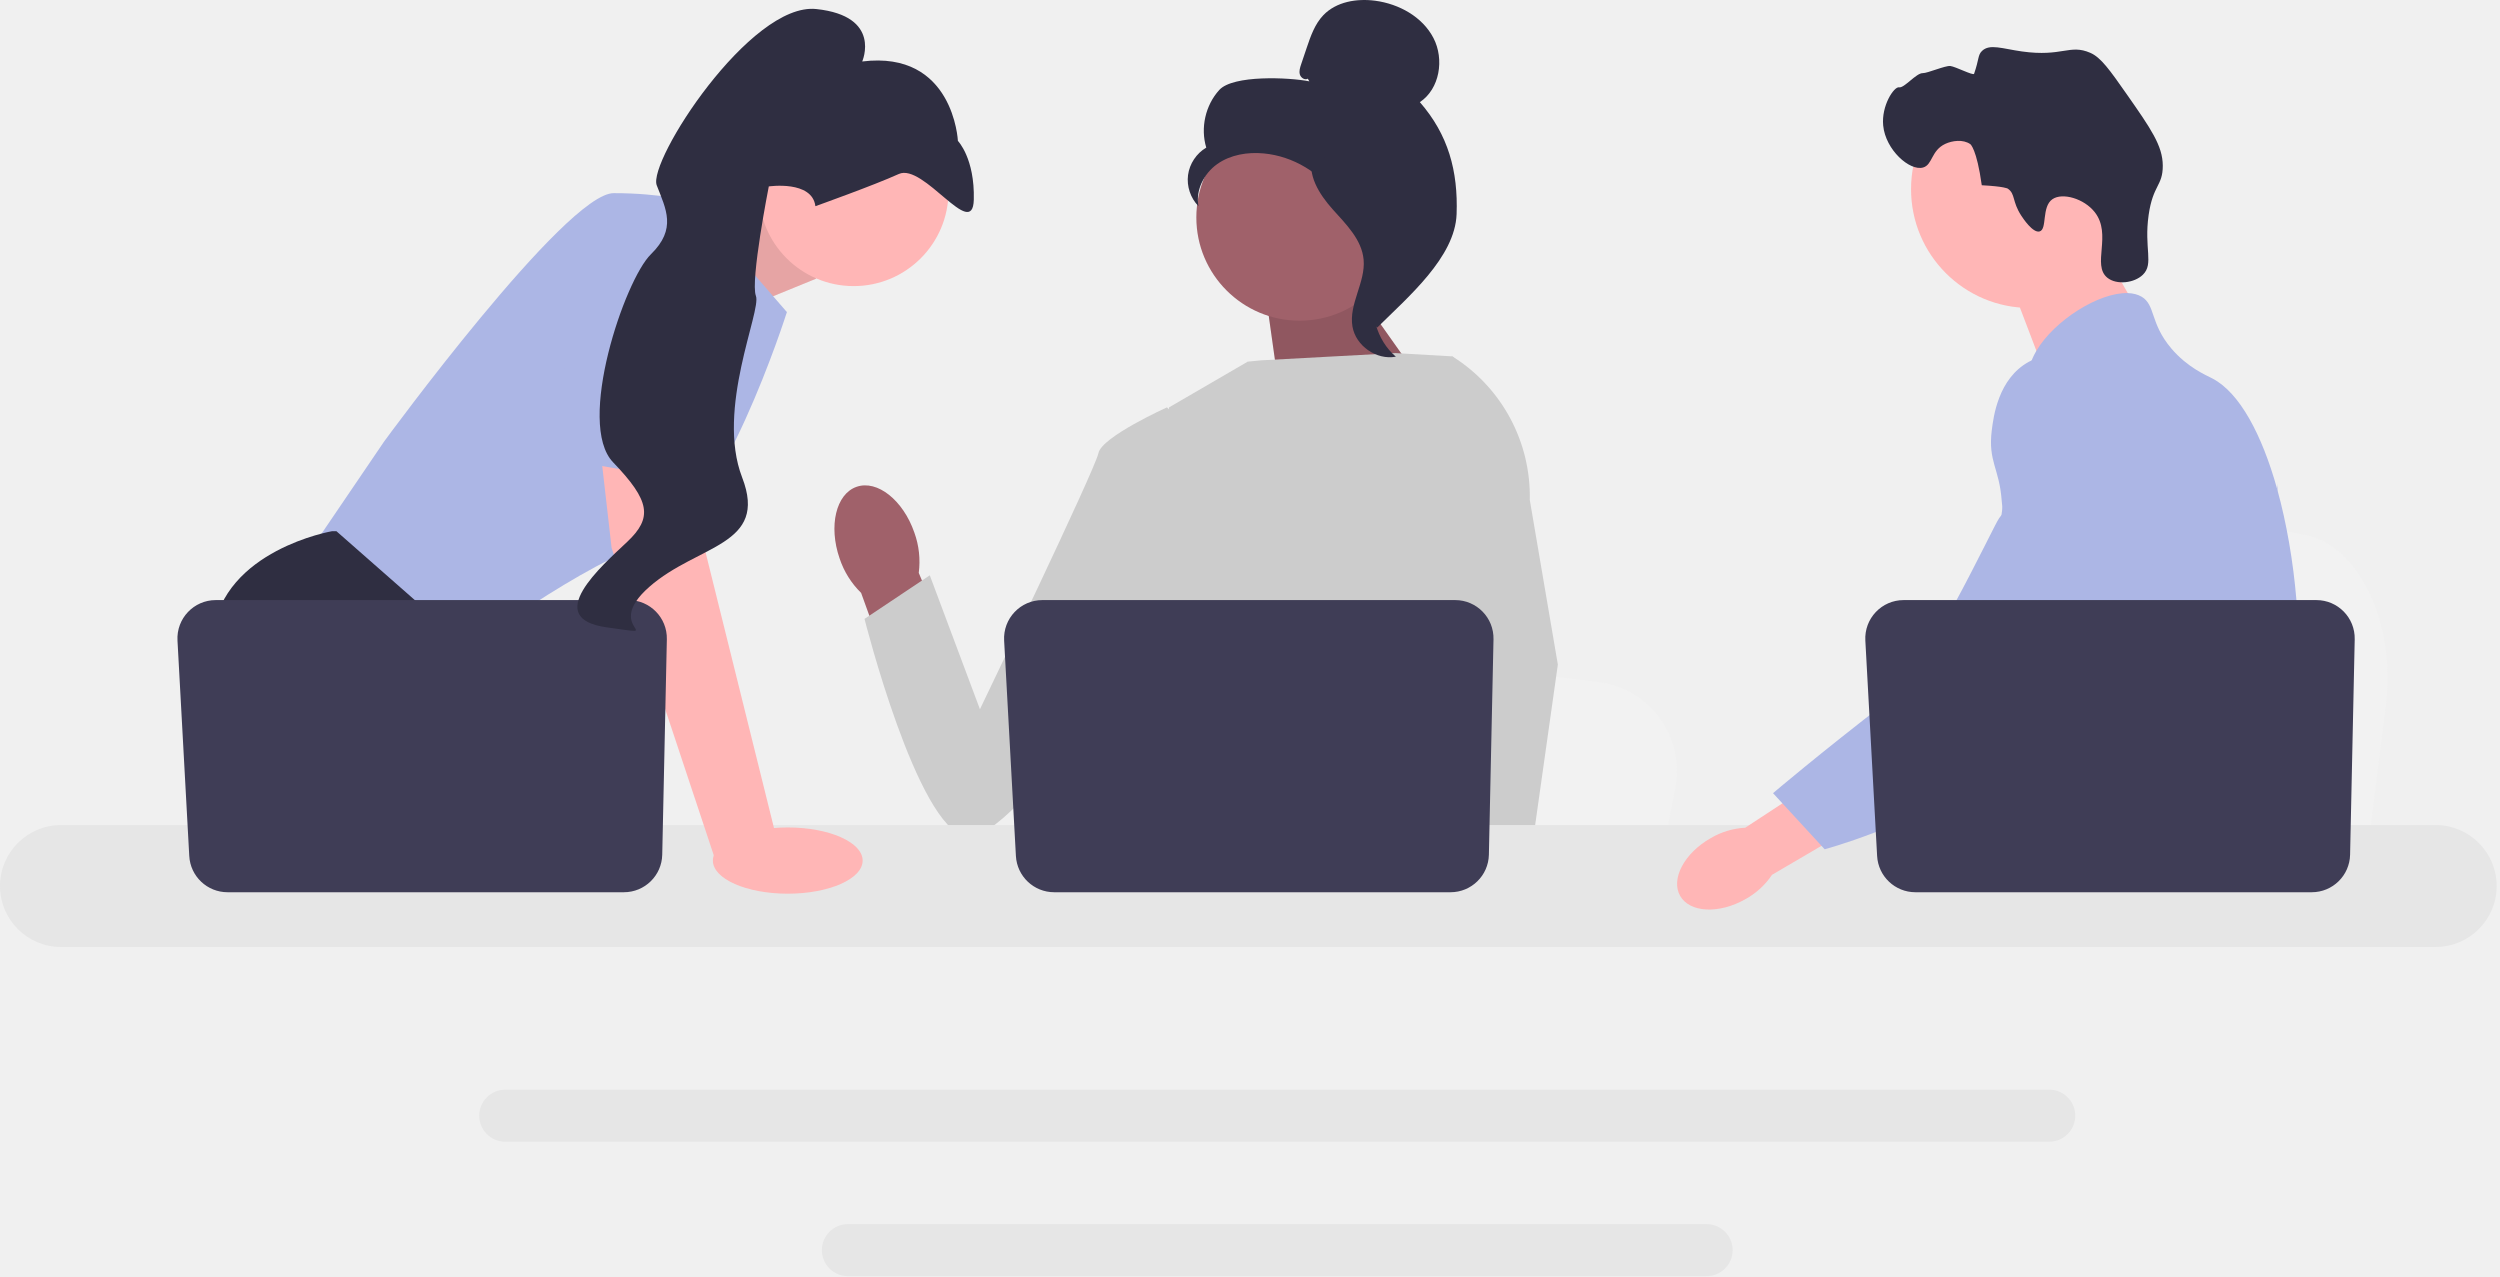
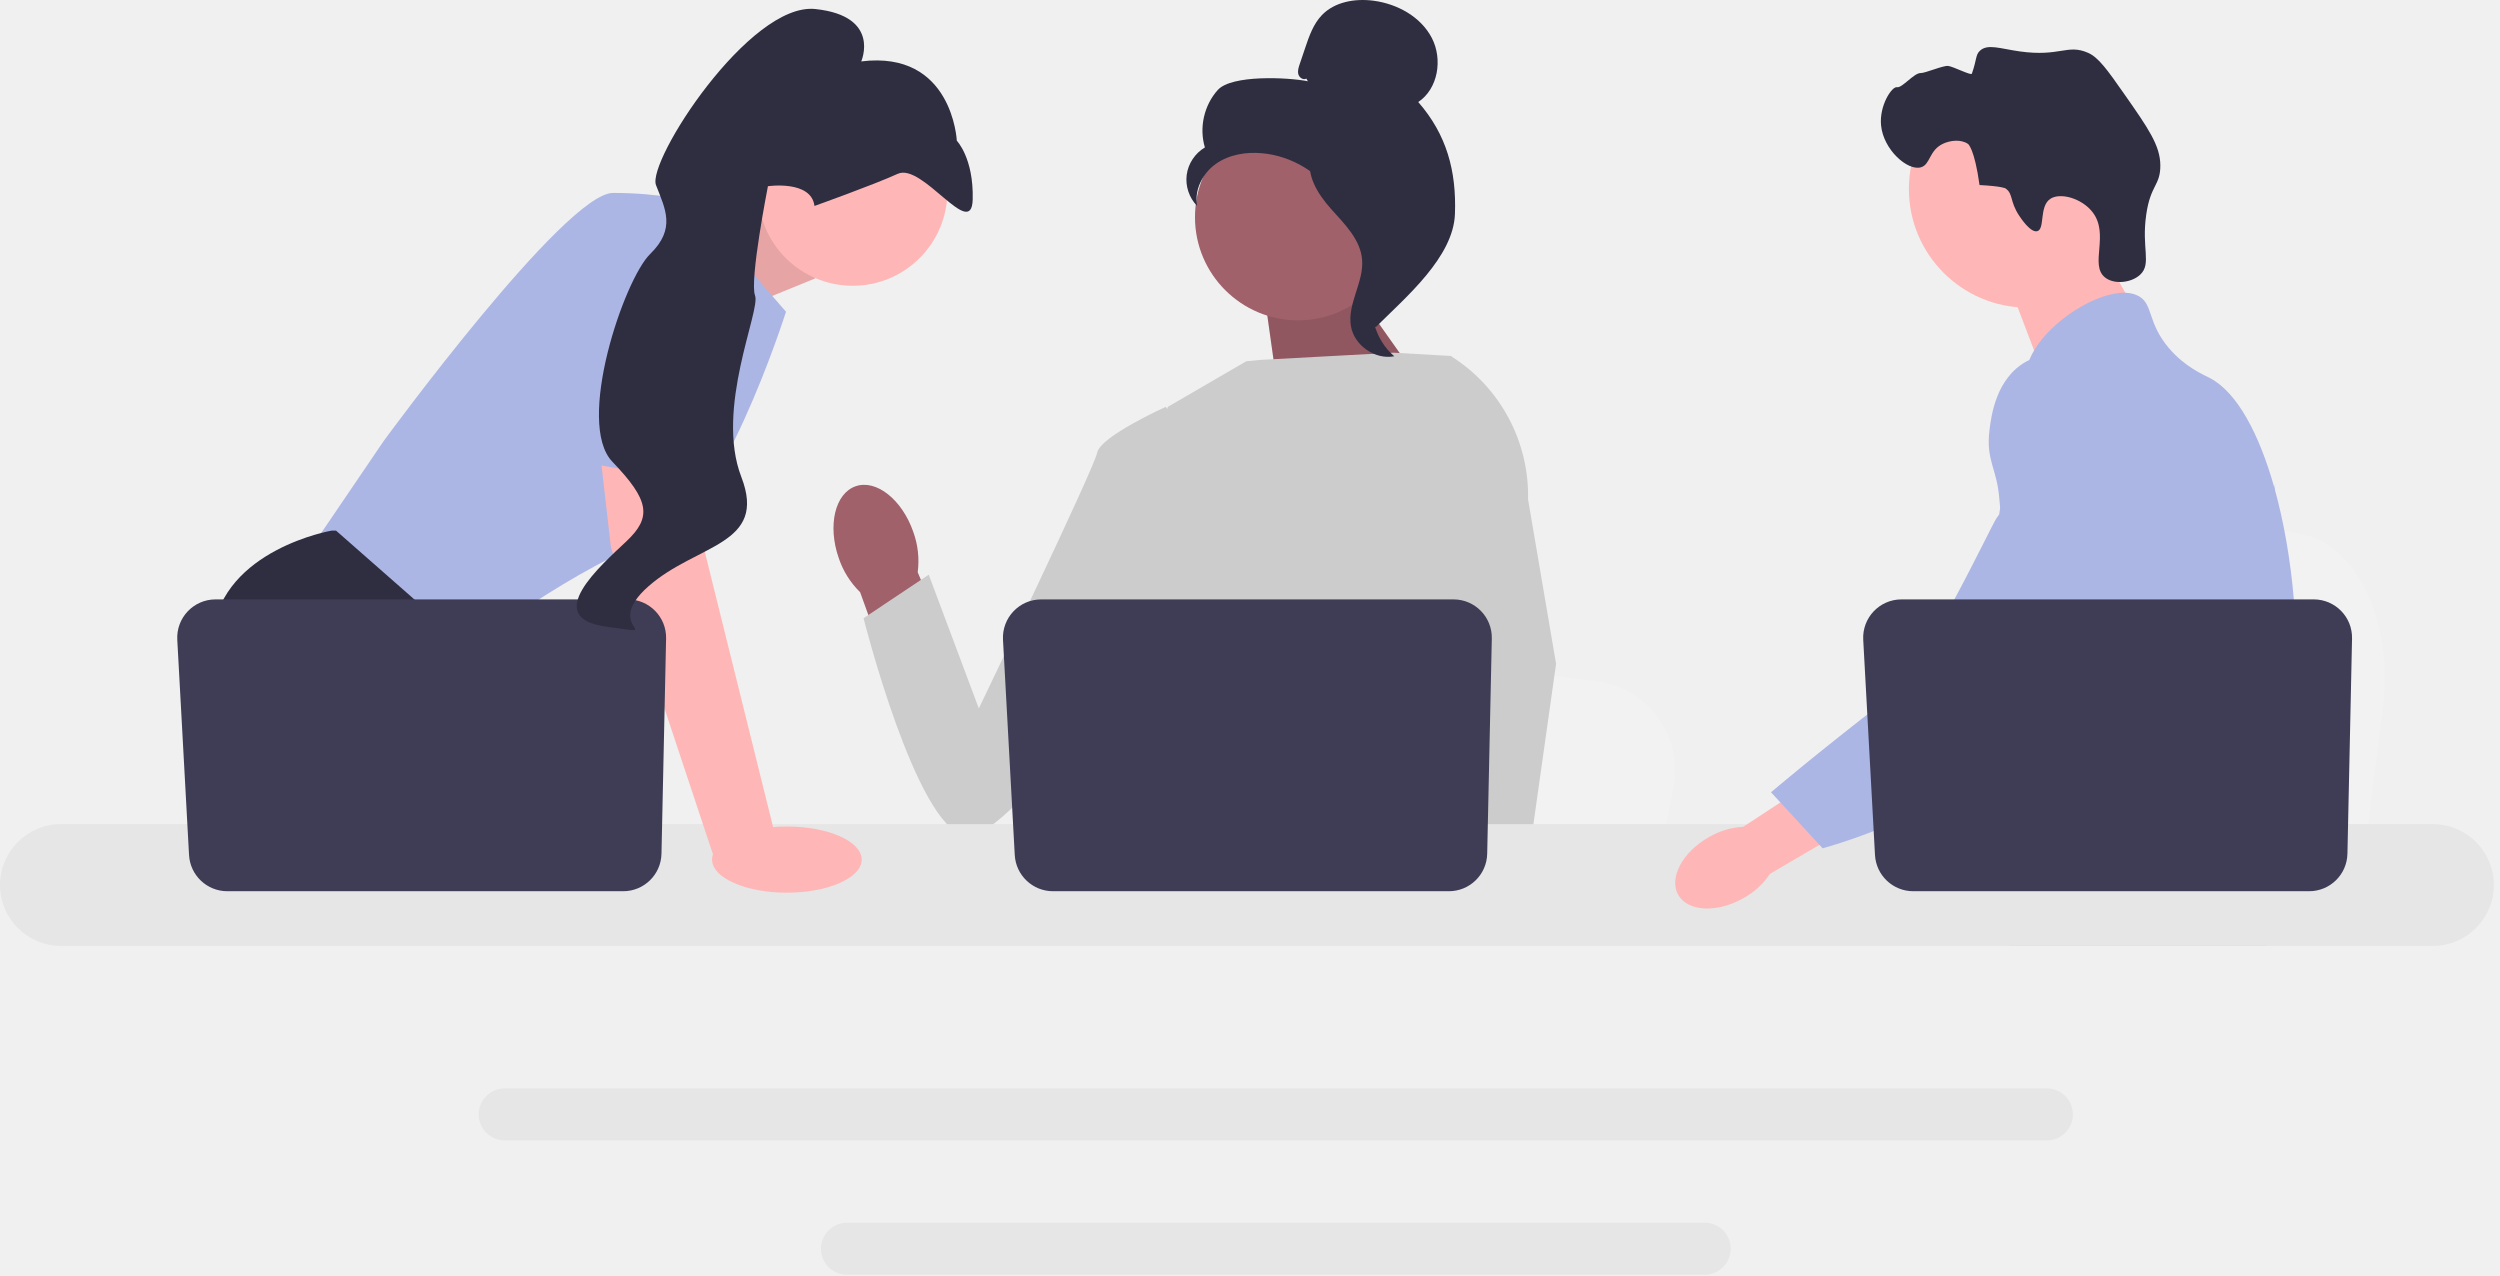
- <svg xmlns="http://www.w3.org/2000/svg" width="621" height="317" viewBox="0 0 621 317" fill="none">
-   <g clip-path="url(#clip0_175_223)">
-     <path d="M592.646 175.255L590.703 190.725L585.882 229.148H489.02C489.776 220.536 490.81 208.141 491.915 194.759C492.024 193.423 492.138 192.078 492.247 190.725C495.017 157.088 498.048 119.023 498.048 119.023L510.782 121.396L535.489 125.99L545.556 127.861L572.516 132.881C585.958 135.378 595.204 154.841 592.646 175.255Z" fill="#F2F2F2" />
-     <path d="M519.379 56.778L531.29 77.622L508.396 93.847L498.63 68.225L519.379 56.778Z" fill="#FFB6B6" />
-     <path d="M504.215 76.497C520.512 76.497 533.723 63.286 533.723 46.989C533.723 30.691 520.512 17.48 504.215 17.48C487.917 17.48 474.706 30.691 474.706 46.989C474.706 63.286 487.917 76.497 504.215 76.497Z" fill="#FFB6B6" />
-     <path d="M502.096 53.586C499.752 50.02 500.672 48.154 498.711 46.844C498.71 46.844 497.921 46.316 492.272 46.016C491.007 36.912 489.428 35.808 489.428 35.808C487.608 34.536 484.908 34.949 483.227 35.727C479.674 37.373 480.086 40.929 477.694 41.609C474.388 42.549 468.375 37.251 467.783 31.185C467.3 26.238 470.487 21.433 471.751 21.687C473.005 21.939 476.006 18.107 477.627 18.166C478.733 18.207 483.255 16.241 484.471 16.395C485.8 16.563 490.18 18.849 490.362 18.326C491.631 14.697 491.258 13.691 492.334 12.652C494.241 10.813 497.361 12.094 502.255 12.782C512.325 14.197 514.082 10.876 519.243 13.127C521.849 14.264 524.031 17.33 528.287 23.415C534.239 31.926 537.215 36.181 537.234 41.144C537.254 46.206 534.803 45.884 533.726 53.377C532.528 61.718 535.074 65.532 532.292 68.242C530.142 70.337 525.772 70.834 523.476 68.996C519.545 65.849 524.69 58.255 520.339 52.707C517.669 49.301 512.299 47.786 509.839 49.469C507.058 51.373 508.59 56.96 506.634 57.49C504.959 57.943 502.504 54.207 502.096 53.586Z" fill="#2F2E41" />
-     <path d="M570.835 169.807C570.012 183.88 566.743 188.323 565.597 204.944C565.347 208.593 565.197 212.828 565.197 217.879C565.197 219.167 565.204 220.412 565.204 221.628C565.204 224.218 565.155 226.665 564.853 229.148C564.625 231.13 564.232 233.126 563.58 235.229H500.025C500.018 235.215 500.018 235.201 500.011 235.186C499.639 233.57 499.403 232.024 499.224 230.543C499.167 230.071 499.116 229.606 499.074 229.148C499.016 228.611 498.966 228.082 498.917 227.56C498.723 225.478 498.53 223.51 498.072 221.628C497.457 219.031 496.34 216.584 494.051 214.223C493.114 213.257 492.177 212.506 491.261 211.848C491.082 211.726 490.91 211.605 490.731 211.483C488.199 209.744 485.802 208.492 483.727 204.944C483.691 204.894 483.663 204.836 483.634 204.786C483.276 204.164 482.346 202.532 481.673 200.358C480.965 198.097 480.536 195.256 481.309 192.352C483.148 185.469 489.959 184.782 495.525 177.827C496.126 177.076 496.72 176.246 497.285 175.323C499.803 171.231 500.483 167.625 501.284 163.339C501.413 162.645 501.528 161.958 501.621 161.293C501.693 160.792 501.757 160.299 501.807 159.812C502.25 155.727 502.036 152.207 501.514 149.059C499.811 138.749 494.788 132.367 498.337 123.116C499.453 120.211 501.034 118.029 502.629 116.161C506.006 112.205 509.477 109.636 508.876 104.528C508.267 99.377 504.361 98.668 503.925 94.168C503.703 91.893 504.447 89.496 505.842 87.142V87.135C510.307 79.558 521.454 72.582 528.536 72.804C529.846 72.84 531.005 73.133 531.971 73.698C535.47 75.759 534.01 80.259 539.369 86.57C543.354 91.256 547.861 93.131 549.571 94.018C556.347 97.552 561.856 107.977 565.597 121.306C565.626 121.406 565.655 121.506 565.683 121.613C567.995 129.963 569.626 139.443 570.435 149.059C570.778 153.13 570.978 157.222 571.021 161.271C571.057 164.505 570.985 167.31 570.835 169.807Z" fill="#ACB6E5" />
-     <path d="M523.242 218.022L521.947 221.628L521.132 223.889L519.242 229.148L517.053 235.229H502.98L505.341 229.148L506.436 226.315L508.253 221.628L511.301 213.758L523.242 218.022Z" fill="#FFB6B6" />
-     <path d="M565.82 120.075C565.784 120.54 565.734 121.055 565.684 121.613C565.126 127.294 563.809 137.461 561.885 149.059C560.869 155.176 559.681 161.694 558.343 168.169C555.467 182.142 551.89 195.9 547.847 204.944C547.125 206.575 546.381 208.049 545.622 209.351C545.043 210.346 544.434 211.325 543.798 212.291C541.737 215.461 539.426 218.466 537.029 221.271C536.936 221.392 536.829 221.507 536.722 221.628C536.335 222.086 535.934 222.537 535.534 222.988C533.573 225.198 531.57 227.259 529.631 229.148C527.271 231.452 524.995 233.491 522.956 235.229H500.104L500.011 235.186L496.72 233.727C496.72 233.727 497.657 232.625 499.224 230.543C499.546 230.121 499.889 229.656 500.262 229.148C500.719 228.525 501.213 227.838 501.742 227.094C502.844 225.535 504.096 223.703 505.441 221.628C508.046 217.614 511.015 212.678 514.013 206.961C514.357 206.296 514.707 205.623 515.057 204.944C515.064 204.922 515.079 204.901 515.086 204.879C515.68 203.72 516.267 202.525 516.853 201.309C521.826 190.963 523.25 182.378 523.658 179.595C524.23 175.66 525.024 170.157 524.809 164.105C524.666 160.113 524.087 155.891 522.706 151.699V151.692C522.419 150.812 522.097 149.932 521.733 149.059C521.081 147.492 520.309 145.946 519.393 144.422C515.351 137.711 512.067 137.432 509.455 130.12C508.682 127.952 506.929 123.059 507.466 117.893V117.886C507.531 117.249 507.638 116.605 507.781 115.961V115.954C507.817 115.775 507.867 115.589 507.917 115.41C508.325 113.829 508.997 112.262 510.02 110.774C512.017 107.884 514.742 106.166 517.182 105.143L517.19 105.136C520.008 103.963 522.441 103.712 522.913 103.669C533.366 102.739 541.472 111.525 545.901 116.326C547.611 118.179 549.178 119.732 550.609 120.998C561.748 130.943 564.804 124.589 565.598 121.306C565.719 120.798 565.784 120.361 565.82 120.075Z" fill="#ACB6E5" />
-     <path d="M565.855 119.703C565.855 119.739 565.848 119.86 565.82 120.061C565.834 119.953 565.841 119.846 565.848 119.746C565.848 119.724 565.848 119.71 565.855 119.703Z" fill="#ACB6E5" />
-     <path d="M509.033 270.674H125.507C121.944 270.674 119.04 273.571 119.04 277.134C119.04 280.704 121.944 283.602 125.507 283.602H509.033C512.596 283.602 515.494 280.704 515.494 277.134C515.494 273.571 512.596 270.674 509.033 270.674Z" fill="#E6E6E6" />
-     <path d="M423.921 304.072H210.612C207.049 304.072 204.151 306.969 204.151 310.532C204.151 314.095 207.049 317 210.612 317H423.921C427.484 317 430.389 314.095 430.389 310.532C430.389 306.969 427.484 304.072 423.921 304.072Z" fill="#E6E6E6" />
-     <path d="M168.184 58.149L192.355 47.977L202.723 69.23L177.323 79.598L168.184 58.149Z" fill="#FFB6B6" />
-     <path opacity="0.1" d="M168.184 58.149L192.355 47.977L202.723 69.23L177.323 79.598L168.184 58.149Z" fill="black" />
-     <path d="M171.62 50.05L195.466 77.524C195.466 77.524 178.878 129.88 162.29 134.545C145.702 139.211 115.118 162.019 115.118 162.019L76.758 137.137L95.42 109.663C95.42 109.663 140.518 47.977 152.441 47.977C164.363 47.977 171.62 50.05 171.62 50.05Z" fill="#ACB6E5" />
-     <path d="M139.404 229.148H83.897L80.387 224.457L66.059 205.303L62.762 200.897C62.762 200.897 50.322 178.088 52.913 157.354C55.505 136.619 82.461 131.953 82.461 131.953H83.57L116.569 160.951L114.6 187.938L125.05 205.303L139.404 229.148Z" fill="#2F2E41" />
-     <path d="M95.264 229.148H80.387V207.117L95.264 229.148Z" fill="#2F2E41" />
-     <path d="M416.147 195.703L414.296 205.303L409.704 229.148H317.438C318.159 223.804 319.144 216.111 320.196 207.807C320.3 206.977 320.409 206.143 320.512 205.303C323.151 184.428 326.038 160.806 326.038 160.806L338.168 162.278L361.702 165.129L371.292 166.29L396.972 169.406C409.776 170.956 418.583 183.034 416.147 195.703Z" fill="#F2F2F2" />
-     <path d="M546.72 229.148H496.676C497.438 228.251 497.868 227.733 497.868 227.733L512.87 225.255L543.78 220.154C543.78 220.154 545.19 223.798 546.72 229.148Z" fill="#2F2E41" />
-     <path d="M334.448 68.518L356.211 99.296L318.249 100.429L314.175 71.505L334.448 68.518Z" fill="#A0616A" />
-     <path opacity="0.1" d="M334.448 68.518L356.211 99.296L318.249 100.429L314.175 71.505L334.448 68.518Z" fill="black" />
-     <path d="M227.122 132.287C224.33 124.232 217.91 119.143 212.783 120.921C207.657 122.699 205.766 130.669 208.561 138.727C209.633 141.961 211.464 144.892 213.901 147.273L226.164 181.255L241.988 175.161L228.219 142.308C228.659 138.928 228.283 135.492 227.122 132.287Z" fill="#A0616A" />
-     <path d="M374.438 116.604L374.408 147.971L371.489 159.557L365.487 183.386L361.117 205.303L357.861 221.632L356.7 227.463C355.824 228.049 354.953 228.609 354.082 229.148H278.26C273.952 226.561 271.542 224.55 271.542 224.55C271.542 224.55 272.734 223.43 274.098 221.632C276.399 218.594 279.183 213.618 277.477 208.864C277.12 207.869 277.026 206.656 277.135 205.303C277.83 196.377 287.192 181.282 287.192 181.282L285.253 158.878L284.403 149.06L290.397 101.188L309.934 89.83L313.307 89.504L346.602 87.705L360.364 88.498L360.991 88.669L374.438 116.604Z" fill="#CCCCCC" />
-     <path d="M375.916 229.148H359.328L358.597 221.632L358.582 221.481L363.278 221.16L375.496 220.325L375.709 224.825L375.875 228.277L375.916 229.148Z" fill="#FFB6B6" />
-     <path d="M380 124.188L386.968 165.072L381.281 205.303L380.395 211.565L378.829 222.622L378.347 226.022L378.363 226.39L378.482 229.148H358.784L358.058 221.632L357.996 220.958L356.513 205.562L356.488 205.303L353.341 172.656L359.51 149.06L359.966 147.323V147.318L362.65 106.916L360.571 88.555L360.55 88.384C360.592 88.41 360.628 88.436 360.67 88.462C360.778 88.529 360.887 88.597 360.991 88.669C373.1 96.352 380.316 109.829 380 124.188Z" fill="#CCCCCC" />
-     <path d="M297.454 109.022L289.879 101.187C289.879 101.187 273.663 108.497 272.855 112.553C272.047 116.609 243.416 176.176 243.416 176.176L230.96 142.908L214.746 153.733C214.746 153.733 227.756 205.384 239.923 207.809C252.09 210.234 292.869 146.675 292.869 146.675L297.454 109.022Z" fill="#CCCCCC" />
-     <path d="M605.027 204.944H15.139C6.79 204.944 0 211.741 0 220.09C0 228.439 6.79 235.229 15.139 235.229H605.027C613.377 235.229 620.174 228.44 620.174 220.09C620.174 211.74 613.377 204.944 605.027 204.944Z" fill="#E6E6E6" />
-     <path d="M370.985 158.79L369.839 212.309C369.728 217.49 365.496 221.632 360.314 221.632H261.864C256.805 221.632 252.628 217.677 252.351 212.625L249.426 159.106C249.127 153.649 253.472 149.06 258.938 149.06H361.461C366.802 149.06 371.1 153.45 370.985 158.79Z" fill="#3F3D56" />
-     <path d="M212.053 71.068C225.062 71.068 235.608 60.523 235.608 47.514C235.608 34.505 225.062 23.959 212.053 23.959C199.045 23.959 188.499 34.505 188.499 47.514C188.499 60.523 199.045 71.068 212.053 71.068Z" fill="#FFB6B6" />
-     <path d="M172.657 109.145L175.249 137.137L192.874 208.154L177.647 213.491L151.922 136.1L148.369 104.998L172.657 109.145Z" fill="#FFB6B6" />
-     <path d="M165.646 158.79L164.5 212.309C164.389 217.49 160.157 221.632 154.975 221.632H56.525C51.466 221.632 47.289 217.677 47.013 212.625L44.087 159.106C43.788 153.649 48.133 149.06 53.599 149.06H156.122C161.463 149.06 165.761 153.45 165.646 158.79Z" fill="#3F3D56" />
-     <path d="M195.68 221.993C205.954 221.993 214.282 218.31 214.282 213.766C214.282 209.221 205.954 205.538 195.68 205.538C185.406 205.538 177.078 209.221 177.078 213.766C177.078 218.31 185.406 221.993 195.68 221.993Z" fill="#FFB6B6" />
-     <path d="M136.112 113.425L146.739 56.789C146.739 56.789 176.286 52.642 177.323 62.492C178.359 72.341 176.582 120.474 176.582 120.474L136.112 113.425Z" fill="#ACB6E5" />
-     <path d="M202.545 51.217C202.545 51.217 217.116 46.017 223.262 43.219C229.408 40.421 241.619 59.937 241.89 49.63C242.162 39.323 237.943 35.001 237.943 35.001C237.943 35.001 236.889 12.453 214.173 15.272C214.173 15.272 219.169 3.991 202.768 2.246C186.366 0.502 160.849 40.109 163.134 46.029C165.419 51.948 168.159 56.841 161.675 63.17C155.192 69.499 143.052 105.218 152.288 114.829C161.525 124.441 162.131 128.612 155.803 134.591C149.474 140.571 134.515 153.573 150.689 155.83C166.864 158.087 149.209 156.401 161.268 145.795C173.326 135.188 190.922 135.621 184.352 118.604C177.782 101.586 189.196 77.2 187.768 73.501C186.34 69.801 190.968 46.309 190.968 46.309C190.968 46.309 201.74 44.727 202.545 51.217Z" fill="#2F2E41" />
-     <path d="M322.812 79.657C336.973 79.657 348.453 68.178 348.453 54.017C348.453 39.856 336.973 28.376 322.812 28.376C308.651 28.376 297.171 39.856 297.171 54.017C297.171 68.178 308.651 79.657 322.812 79.657Z" fill="#A0616A" />
-     <path d="M324.858 19.545C324.116 19.978 323.123 19.323 322.885 18.497C322.647 17.672 322.924 16.795 323.199 15.981L324.582 11.883C325.563 8.977 326.605 5.97 328.73 3.758C331.937 0.419 337.034 -0.43 341.623 0.185C347.515 0.975 353.329 4.166 356.069 9.442C358.809 14.719 357.642 22.081 352.692 25.373C359.747 33.46 362.207 42.473 361.819 53.199C361.43 63.924 349.742 73.795 342.12 81.351C340.418 80.319 338.87 75.483 339.806 73.727C340.742 71.97 339.401 69.935 340.56 68.317C341.72 66.698 342.689 69.275 341.518 67.666C340.778 66.651 343.664 64.315 342.565 63.708C337.248 60.768 335.48 54.141 332.14 49.066C328.112 42.944 321.218 38.798 313.923 38.111C309.904 37.732 305.659 38.418 302.365 40.751C299.071 43.084 296.938 47.254 297.702 51.218C295.724 49.209 294.739 46.265 295.11 43.47C295.482 40.676 297.201 38.091 299.635 36.669C298.155 31.774 299.423 26.144 302.859 22.356C306.294 18.568 320.231 19.213 325.246 20.21L324.858 19.545Z" fill="#2F2E41" />
-     <path d="M325.637 38.259C332.28 38.977 337.077 44.731 341.127 50.045C343.461 53.108 345.907 56.49 345.848 60.341C345.789 64.234 343.186 67.573 341.942 71.263C339.908 77.293 341.89 84.469 346.73 88.601C341.948 89.508 336.777 85.922 335.952 81.125C334.991 75.54 339.224 70.149 338.723 64.504C338.281 59.531 334.362 55.704 331.03 51.986C327.698 48.267 324.569 43.333 326.102 38.581L325.637 38.259Z" fill="#2F2E41" />
-     <path d="M424.949 208.185C418.369 211.927 414.967 218.356 417.349 222.543C419.732 226.73 426.996 227.09 433.578 223.345C436.228 221.885 438.489 219.812 440.173 217.299L467.853 201.089L459.969 188.262L433.519 205.604C430.498 205.767 427.559 206.652 424.949 208.185Z" fill="#FFB6B6" />
-     <path d="M518.666 89.319C517.839 88.992 510.581 86.243 503.955 89.872C496.344 94.04 495.169 103.556 494.756 106.894C493.804 114.604 496.61 116.332 497.202 124.137C498.31 138.74 501.233 122.081 496.566 128.746C494.95 131.054 478.452 166.808 469.353 173.811C451.658 187.432 440.42 197.024 440.42 197.024L453.249 210.959C453.249 210.959 473.521 205.558 491.438 193.924C509.817 181.99 519.007 176.023 526.116 164.35C526.728 163.345 541.378 138.467 533.51 110.959C531.716 104.684 528.428 93.188 518.666 89.319Z" fill="#ACB6E5" />
-     <path d="M584.91 158.79L583.763 212.309C583.652 217.49 579.42 221.632 574.238 221.632H475.788C470.729 221.632 466.552 217.677 466.276 212.625L463.35 159.106C463.052 153.649 467.397 149.06 472.862 149.06H575.385C580.726 149.06 585.024 153.45 584.91 158.79Z" fill="#3F3D56" />
+ <svg xmlns="http://www.w3.org/2000/svg" width="298" height="152" viewBox="0 0 298 152" fill="none">
+   <g clip-path="url(#clip0_175_355)">
+     <path d="M284.072 84.005L283.141 91.42L280.83 109.837H234.401C234.764 105.709 235.26 99.768 235.789 93.354C235.841 92.713 235.896 92.068 235.948 91.42C237.276 75.296 238.729 57.051 238.729 57.051L244.833 58.188L256.675 60.391L261.501 61.287L274.423 63.694C280.866 64.891 285.298 74.219 284.072 84.005Z" fill="#F2F2F2" />
+     <path d="M248.953 27.215L254.663 37.206L243.689 44.983L239.008 32.702L248.953 27.215Z" fill="#FFB6B6" />
+     <path d="M241.684 36.667C249.496 36.667 255.829 30.335 255.829 22.523C255.829 14.711 249.496 8.379 241.684 8.379C233.873 8.379 227.54 14.711 227.54 22.523C227.54 30.335 233.873 36.667 241.684 36.667Z" fill="#FFB6B6" />
+     <path d="M240.669 25.685C239.546 23.976 239.987 23.082 239.046 22.453C239.046 22.453 238.668 22.201 235.96 22.057C235.354 17.693 234.597 17.164 234.597 17.164C233.725 16.554 232.43 16.752 231.625 17.125C229.922 17.914 230.119 19.618 228.972 19.944C227.388 20.395 224.506 17.855 224.222 14.948C223.99 12.576 225.518 10.273 226.124 10.395C226.725 10.516 228.164 8.679 228.94 8.708C229.471 8.727 231.638 7.785 232.221 7.859C232.858 7.939 234.957 9.035 235.045 8.784C235.653 7.045 235.474 6.562 235.99 6.065C236.904 5.183 238.399 5.797 240.745 6.127C245.572 6.805 246.414 5.213 248.888 6.292C250.138 6.837 251.183 8.307 253.223 11.223C256.076 15.303 257.503 17.343 257.512 19.721C257.521 22.148 256.346 21.994 255.83 25.585C255.256 29.583 256.476 31.412 255.143 32.71C254.113 33.714 252.018 33.953 250.917 33.072C249.033 31.563 251.499 27.923 249.414 25.264C248.134 23.631 245.56 22.905 244.381 23.712C243.047 24.624 243.782 27.302 242.844 27.556C242.041 27.774 240.865 25.983 240.669 25.685Z" fill="#2F2E41" />
+     <path d="M273.617 81.393C273.223 88.139 271.656 90.269 271.107 98.235C270.987 99.984 270.915 102.014 270.915 104.436C270.915 105.053 270.918 105.65 270.918 106.233C270.918 107.474 270.894 108.647 270.75 109.837C270.641 110.787 270.452 111.744 270.14 112.752H239.676C239.673 112.745 239.673 112.738 239.669 112.731C239.491 111.956 239.378 111.216 239.292 110.506C239.265 110.279 239.241 110.057 239.22 109.837C239.193 109.58 239.169 109.326 239.145 109.076C239.052 108.078 238.96 107.135 238.74 106.233C238.445 104.988 237.91 103.815 236.812 102.683C236.363 102.22 235.914 101.86 235.475 101.545C235.389 101.486 235.307 101.428 235.221 101.37C234.007 100.536 232.859 99.936 231.864 98.235C231.847 98.211 231.833 98.184 231.819 98.16C231.648 97.862 231.202 97.079 230.88 96.037C230.54 94.953 230.334 93.592 230.705 92.2C231.586 88.9 234.851 88.571 237.519 85.238C237.807 84.878 238.092 84.48 238.363 84.037C239.57 82.076 239.896 80.347 240.28 78.293C240.341 77.96 240.396 77.631 240.441 77.312C240.475 77.072 240.506 76.836 240.53 76.602C240.743 74.644 240.64 72.957 240.39 71.448C239.573 66.506 237.166 63.447 238.867 59.013C239.402 57.621 240.16 56.575 240.924 55.679C242.543 53.783 244.207 52.552 243.919 50.103C243.627 47.634 241.754 47.294 241.545 45.137C241.439 44.047 241.796 42.898 242.464 41.77V41.766C244.604 38.134 249.947 34.791 253.342 34.897C253.97 34.914 254.526 35.055 254.988 35.326C256.666 36.313 255.966 38.471 258.535 41.495C260.445 43.742 262.605 44.64 263.425 45.065C266.673 46.76 269.313 51.756 271.107 58.145C271.121 58.193 271.134 58.241 271.148 58.293C272.256 62.295 273.038 66.839 273.425 71.448C273.59 73.399 273.686 75.361 273.706 77.302C273.724 78.852 273.689 80.197 273.617 81.393Z" fill="#ACB6E5" />
+     <path d="M250.805 104.504L250.184 106.233L249.793 107.316L248.888 109.837L247.838 112.752H241.093L242.224 109.837L242.749 108.479L243.62 106.233L245.081 102.46L250.805 104.504Z" fill="#FFB6B6" />
+     <path d="M271.213 57.555C271.196 57.778 271.172 58.025 271.148 58.293C270.881 61.016 270.249 65.889 269.327 71.448C268.84 74.38 268.271 77.504 267.629 80.608C266.251 87.306 264.536 93.901 262.599 98.235C262.252 99.017 261.896 99.724 261.532 100.348C261.254 100.825 260.962 101.294 260.657 101.757C259.67 103.277 258.562 104.717 257.413 106.061C257.369 106.12 257.317 106.175 257.266 106.233C257.081 106.452 256.888 106.668 256.696 106.884C255.757 107.944 254.797 108.932 253.867 109.837C252.736 110.941 251.645 111.919 250.668 112.752H239.714L239.669 112.731L238.092 112.032C238.092 112.032 238.541 111.504 239.292 110.506C239.446 110.303 239.611 110.081 239.789 109.837C240.009 109.539 240.246 109.209 240.499 108.853C241.027 108.105 241.627 107.227 242.272 106.233C243.521 104.309 244.944 101.942 246.381 99.203C246.545 98.883 246.713 98.561 246.881 98.235C246.885 98.225 246.892 98.215 246.895 98.204C247.18 97.649 247.461 97.076 247.742 96.493C250.126 91.534 250.808 87.419 251.004 86.085C251.278 84.199 251.658 81.561 251.556 78.66C251.487 76.746 251.209 74.723 250.548 72.713V72.71C250.41 72.288 250.256 71.867 250.081 71.448C249.769 70.697 249.399 69.956 248.959 69.226C247.022 66.009 245.448 65.875 244.196 62.37C243.826 61.331 242.985 58.986 243.243 56.509V56.506C243.274 56.201 243.325 55.892 243.394 55.583V55.58C243.411 55.494 243.435 55.405 243.459 55.319C243.654 54.562 243.977 53.81 244.467 53.097C245.424 51.712 246.73 50.889 247.9 50.398L247.904 50.395C249.255 49.832 250.421 49.712 250.647 49.692C255.657 49.246 259.543 53.457 261.666 55.758C262.485 56.647 263.237 57.391 263.922 57.998C269.262 62.765 270.726 59.719 271.107 58.145C271.165 57.902 271.196 57.693 271.213 57.555Z" fill="#ACB6E5" />
+     <path d="M271.23 57.377C271.23 57.394 271.227 57.453 271.213 57.549C271.22 57.497 271.223 57.446 271.227 57.398C271.227 57.387 271.227 57.38 271.23 57.377Z" fill="#ACB6E5" />
+     <path d="M243.994 129.741H60.159C58.451 129.741 57.059 131.13 57.059 132.838C57.059 134.55 58.451 135.938 60.159 135.938H243.994C245.701 135.938 247.09 134.55 247.09 132.838C247.09 131.13 245.701 129.741 243.994 129.741Z" fill="#E6E6E6" />
+     <path d="M203.197 145.75H100.952C99.244 145.75 97.856 147.139 97.856 148.847C97.856 150.555 99.244 151.947 100.952 151.947H203.197C204.905 151.947 206.298 150.555 206.298 148.847C206.298 147.139 204.905 145.75 203.197 145.75Z" fill="#E6E6E6" />
+     <path d="M80.615 27.873L92.201 22.997L97.171 33.184L84.996 38.154L80.615 27.873Z" fill="#FFB6B6" />
+     <path opacity="0.1" d="M80.615 27.873L92.201 22.997L97.171 33.184L84.996 38.154L80.615 27.873Z" fill="black" />
+     <path d="M82.262 23.991L93.692 37.16C93.692 37.16 85.741 62.255 77.79 64.491C69.838 66.728 55.179 77.66 55.179 77.66L36.792 65.734L45.737 52.565C45.737 52.565 67.354 22.997 73.069 22.997C78.784 22.997 82.262 23.991 82.262 23.991Z" fill="#ACB6E5" />
+     <path d="M66.82 109.837H40.214L38.532 107.588L31.664 98.407L30.084 96.296C30.084 96.296 24.12 85.363 25.363 75.424C26.605 65.485 39.526 63.249 39.526 63.249H40.057L55.875 77.148L54.931 90.084L59.94 98.407L66.82 109.837Z" fill="#2F2E41" />
+     <path d="M45.663 109.837H38.532V99.277L45.663 109.837Z" fill="#2F2E41" />
+     <path d="M199.471 93.806L198.584 98.407L196.382 109.837H152.157C152.503 107.275 152.975 103.588 153.479 99.608C153.529 99.21 153.581 98.81 153.631 98.407C154.895 88.402 156.279 77.079 156.279 77.079L162.094 77.784L173.374 79.151L177.971 79.708L190.28 81.201C196.417 81.944 200.639 87.733 199.471 93.806Z" fill="#F2F2F2" />
+     <path d="M262.059 109.837H238.071C238.437 109.407 238.643 109.159 238.643 109.159L245.834 107.971L260.65 105.526C260.65 105.526 261.326 107.273 262.059 109.837Z" fill="#2F2E41" />
+     <path d="M160.311 32.842L170.742 47.595L152.546 48.139L150.593 34.274L160.311 32.842Z" fill="#A0616A" />
+     <path opacity="0.1" d="M160.311 32.842L170.742 47.595L152.546 48.139L150.593 34.274L160.311 32.842Z" fill="black" />
+     <path d="M108.866 63.409C107.527 59.548 104.45 57.108 101.993 57.961C99.535 58.813 98.629 62.633 99.969 66.496C100.483 68.046 101.36 69.451 102.528 70.592L108.406 86.881L115.991 83.96L109.391 68.212C109.602 66.592 109.422 64.945 108.866 63.409Z" fill="#A0616A" />
+     <path d="M179.478 55.892L179.464 70.927L178.065 76.48L175.188 87.902L173.093 98.407L171.533 106.234L170.976 109.03C170.556 109.31 170.139 109.579 169.721 109.837H133.377C131.313 108.597 130.157 107.633 130.157 107.633C130.157 107.633 130.729 107.097 131.382 106.234C132.485 104.778 133.82 102.393 133.002 100.115C132.831 99.637 132.786 99.056 132.838 98.407C133.171 94.129 137.659 86.893 137.659 86.893L136.729 76.154L136.322 71.448L139.195 48.502L148.56 43.058L150.176 42.902L166.136 42.04L172.732 42.42L173.033 42.502L179.478 55.892Z" fill="#CCCCCC" />
+     <path d="M180.187 109.837H172.236L171.885 106.234L171.878 106.162L174.129 106.008L179.986 105.608L180.087 107.765L180.167 109.42L180.187 109.837Z" fill="#FFB6B6" />
+     <path d="M182.144 59.527L185.484 79.124L182.759 98.407L182.334 101.409L181.583 106.709L181.352 108.339L181.36 108.515L181.417 109.837H171.975L171.627 106.234L171.597 105.911L170.887 98.532L170.874 98.407L169.366 82.759L172.323 71.448L172.542 70.616V70.614L173.828 51.248L172.832 42.447L172.822 42.365C172.842 42.377 172.859 42.39 172.879 42.402C172.931 42.435 172.983 42.467 173.033 42.502C178.837 46.184 182.296 52.644 182.144 59.527Z" fill="#CCCCCC" />
+     <path d="M142.578 52.257L138.947 48.502C138.947 48.502 131.174 52.006 130.787 53.95C130.399 55.894 116.676 84.446 116.676 84.446L110.705 68.5L102.934 73.689C102.934 73.689 109.17 98.446 115.002 99.609C120.834 100.771 140.38 70.306 140.38 70.306L142.578 52.257Z" fill="#CCCCCC" />
+     <path d="M290.007 98.235H7.257C3.255 98.235 0 101.493 0 105.495C0 109.497 3.255 112.752 7.257 112.752H290.007C294.009 112.752 297.267 109.498 297.267 105.495C297.267 101.493 294.009 98.235 290.007 98.235Z" fill="#E6E6E6" />
+     <path d="M177.824 76.113L177.274 101.766C177.221 104.249 175.193 106.234 172.709 106.234H125.519C123.094 106.234 121.092 104.339 120.959 101.917L119.557 76.264C119.414 73.648 121.496 71.448 124.116 71.448H173.258C175.819 71.448 177.879 73.553 177.824 76.113Z" fill="#3F3D56" />
+     <path d="M101.643 34.065C107.878 34.065 112.933 29.01 112.933 22.775C112.933 16.539 107.878 11.484 101.643 11.484C95.407 11.484 90.353 16.539 90.353 22.775C90.353 29.01 95.407 34.065 101.643 34.065Z" fill="#FFB6B6" />
+     <path d="M82.759 52.316L84.001 65.734L92.449 99.774L85.151 102.332L72.82 65.237L71.117 50.328L82.759 52.316Z" fill="#FFB6B6" />
+     <path d="M79.399 76.113L78.849 101.766C78.796 104.249 76.768 106.234 74.284 106.234H27.094C24.669 106.234 22.667 104.339 22.534 101.917L21.132 76.264C20.989 73.648 23.072 71.448 25.692 71.448H74.834C77.394 71.448 79.454 73.553 79.399 76.113Z" fill="#3F3D56" />
+     <path d="M93.795 106.408C98.72 106.408 102.712 104.642 102.712 102.464C102.712 100.286 98.72 98.52 93.795 98.52C88.871 98.52 84.879 100.286 84.879 102.464C84.879 104.642 88.871 106.408 93.795 106.408Z" fill="#FFB6B6" />
+     <path d="M65.242 54.368L70.336 27.221C70.336 27.221 84.499 25.233 84.996 29.954C85.493 34.675 84.641 57.747 84.641 57.747L65.242 54.368Z" fill="#ACB6E5" />
+     <path d="M97.086 24.55C97.086 24.55 104.07 22.057 107.016 20.716C109.962 19.375 115.815 28.73 115.945 23.789C116.076 18.849 114.053 16.777 114.053 16.777C114.053 16.777 113.548 5.969 102.659 7.32C102.659 7.32 105.055 1.913 97.193 1.077C89.331 0.241 77.1 19.226 78.195 22.063C79.291 24.9 80.604 27.246 77.496 30.279C74.388 33.313 68.569 50.434 72.997 55.041C77.424 59.648 77.715 61.647 74.681 64.513C71.648 67.38 64.477 73.612 72.23 74.694C79.983 75.776 71.521 74.968 77.301 69.883C83.081 64.799 91.515 65.007 88.366 56.85C85.216 48.693 90.688 37.004 90.003 35.231C89.319 33.458 91.537 22.197 91.537 22.197C91.537 22.197 96.7 21.439 97.086 24.55Z" fill="#2F2E41" />
+     <path d="M154.734 38.182C161.521 38.182 167.024 32.68 167.024 25.892C167.024 19.104 161.521 13.601 154.734 13.601C147.946 13.601 142.443 19.104 142.443 25.892C142.443 32.68 147.946 38.182 154.734 38.182Z" fill="#A0616A" />
+     <path d="M155.714 9.368C155.358 9.576 154.882 9.262 154.768 8.866C154.654 8.47 154.787 8.05 154.919 7.66L155.582 5.696C156.052 4.303 156.551 2.861 157.57 1.801C159.107 0.201 161.55 -0.206 163.75 0.089C166.574 0.468 169.361 1.997 170.674 4.526C171.987 7.055 171.428 10.584 169.055 12.162C172.437 16.038 173.616 20.358 173.43 25.5C173.244 30.641 167.642 35.372 163.988 38.994C163.172 38.499 162.43 36.181 162.879 35.339C163.328 34.497 162.685 33.522 163.241 32.746C163.796 31.971 164.261 33.206 163.699 32.434C163.345 31.948 164.728 30.828 164.201 30.537C161.653 29.128 160.805 25.951 159.204 23.519C157.274 20.584 153.969 18.597 150.472 18.268C148.546 18.086 146.511 18.415 144.932 19.533C143.353 20.652 142.331 22.65 142.697 24.55C141.749 23.587 141.277 22.176 141.455 20.837C141.633 19.497 142.457 18.258 143.624 17.576C142.915 15.23 143.522 12.531 145.169 10.716C146.816 8.9 153.496 9.209 155.9 9.687L155.714 9.368Z" fill="#2F2E41" />
+     <path d="M156.088 18.339C159.272 18.683 161.571 21.441 163.513 23.988C164.631 25.456 165.804 27.077 165.775 28.923C165.747 30.789 164.499 32.39 163.903 34.158C162.928 37.049 163.878 40.488 166.198 42.469C163.906 42.904 161.428 41.185 161.032 38.885C160.571 36.208 162.601 33.625 162.36 30.919C162.148 28.535 160.27 26.701 158.673 24.918C157.076 23.136 155.576 20.771 156.311 18.493L156.088 18.339Z" fill="#2F2E41" />
+     <path d="M203.69 99.789C200.536 101.583 198.905 104.664 200.047 106.671C201.189 108.678 204.671 108.85 207.826 107.055C209.096 106.356 210.18 105.362 210.987 104.157L224.255 96.388L220.476 90.24L207.798 98.552C206.349 98.63 204.941 99.054 203.69 99.789Z" fill="#FFB6B6" />
+     <path d="M248.611 42.813C248.215 42.656 244.736 41.339 241.56 43.078C237.911 45.076 237.348 49.637 237.15 51.237C236.694 54.933 238.039 55.761 238.323 59.502C238.854 66.502 240.254 58.517 238.018 61.712C237.243 62.818 229.335 79.956 224.974 83.313C216.492 89.841 211.105 94.439 211.105 94.439L217.255 101.119C217.255 101.119 226.971 98.53 235.56 92.953C244.369 87.233 248.774 84.373 252.182 78.778C252.475 78.296 259.497 66.371 255.726 53.186C254.866 50.178 253.29 44.667 248.611 42.813Z" fill="#ACB6E5" />
+     <path d="M280.364 76.113L279.814 101.766C279.761 104.249 277.733 106.234 275.249 106.234H228.059C225.634 106.234 223.632 104.339 223.499 101.917L222.097 76.264C221.954 73.648 224.036 71.448 226.656 71.448H275.798C278.359 71.448 280.419 73.553 280.364 76.113Z" fill="#3F3D56" />
  </g>
  <defs>
-     <clipPath id="clip0_175_223">
-       <rect width="620.174" height="317" fill="white" />
+     <clipPath id="clip0_175_355">
+       <rect width="297.267" height="151.947" fill="white" />
    </clipPath>
  </defs>
</svg>
